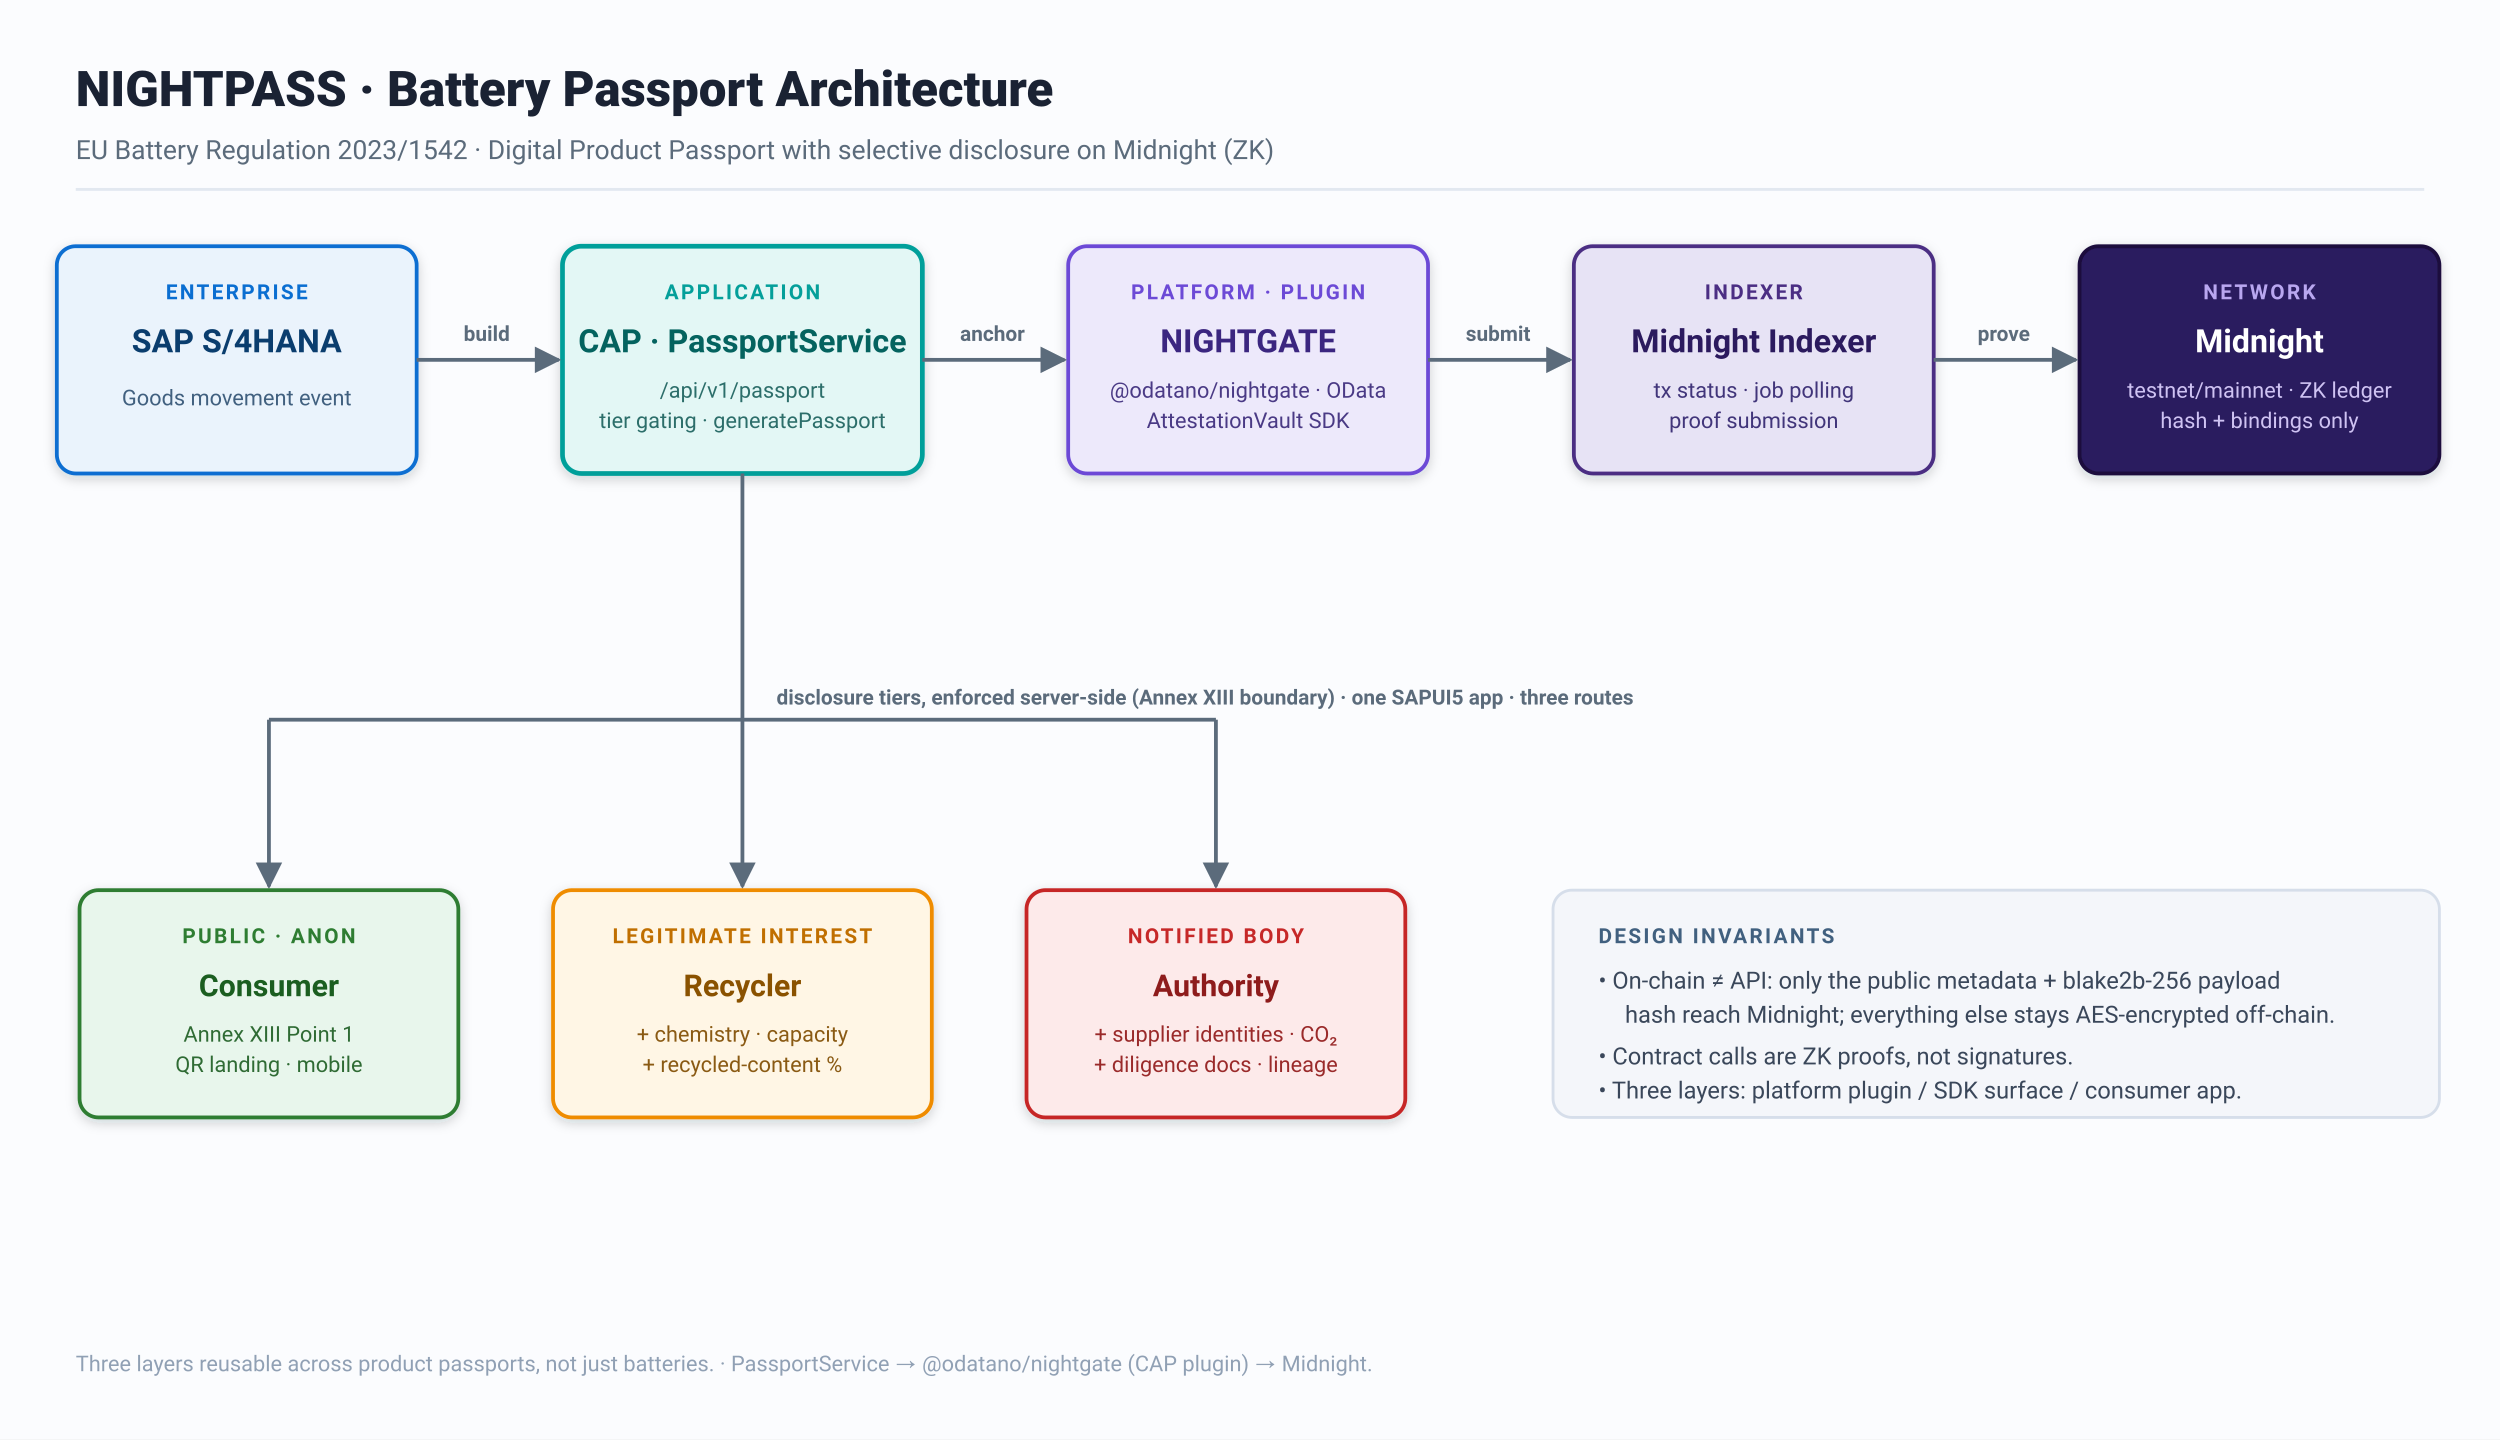
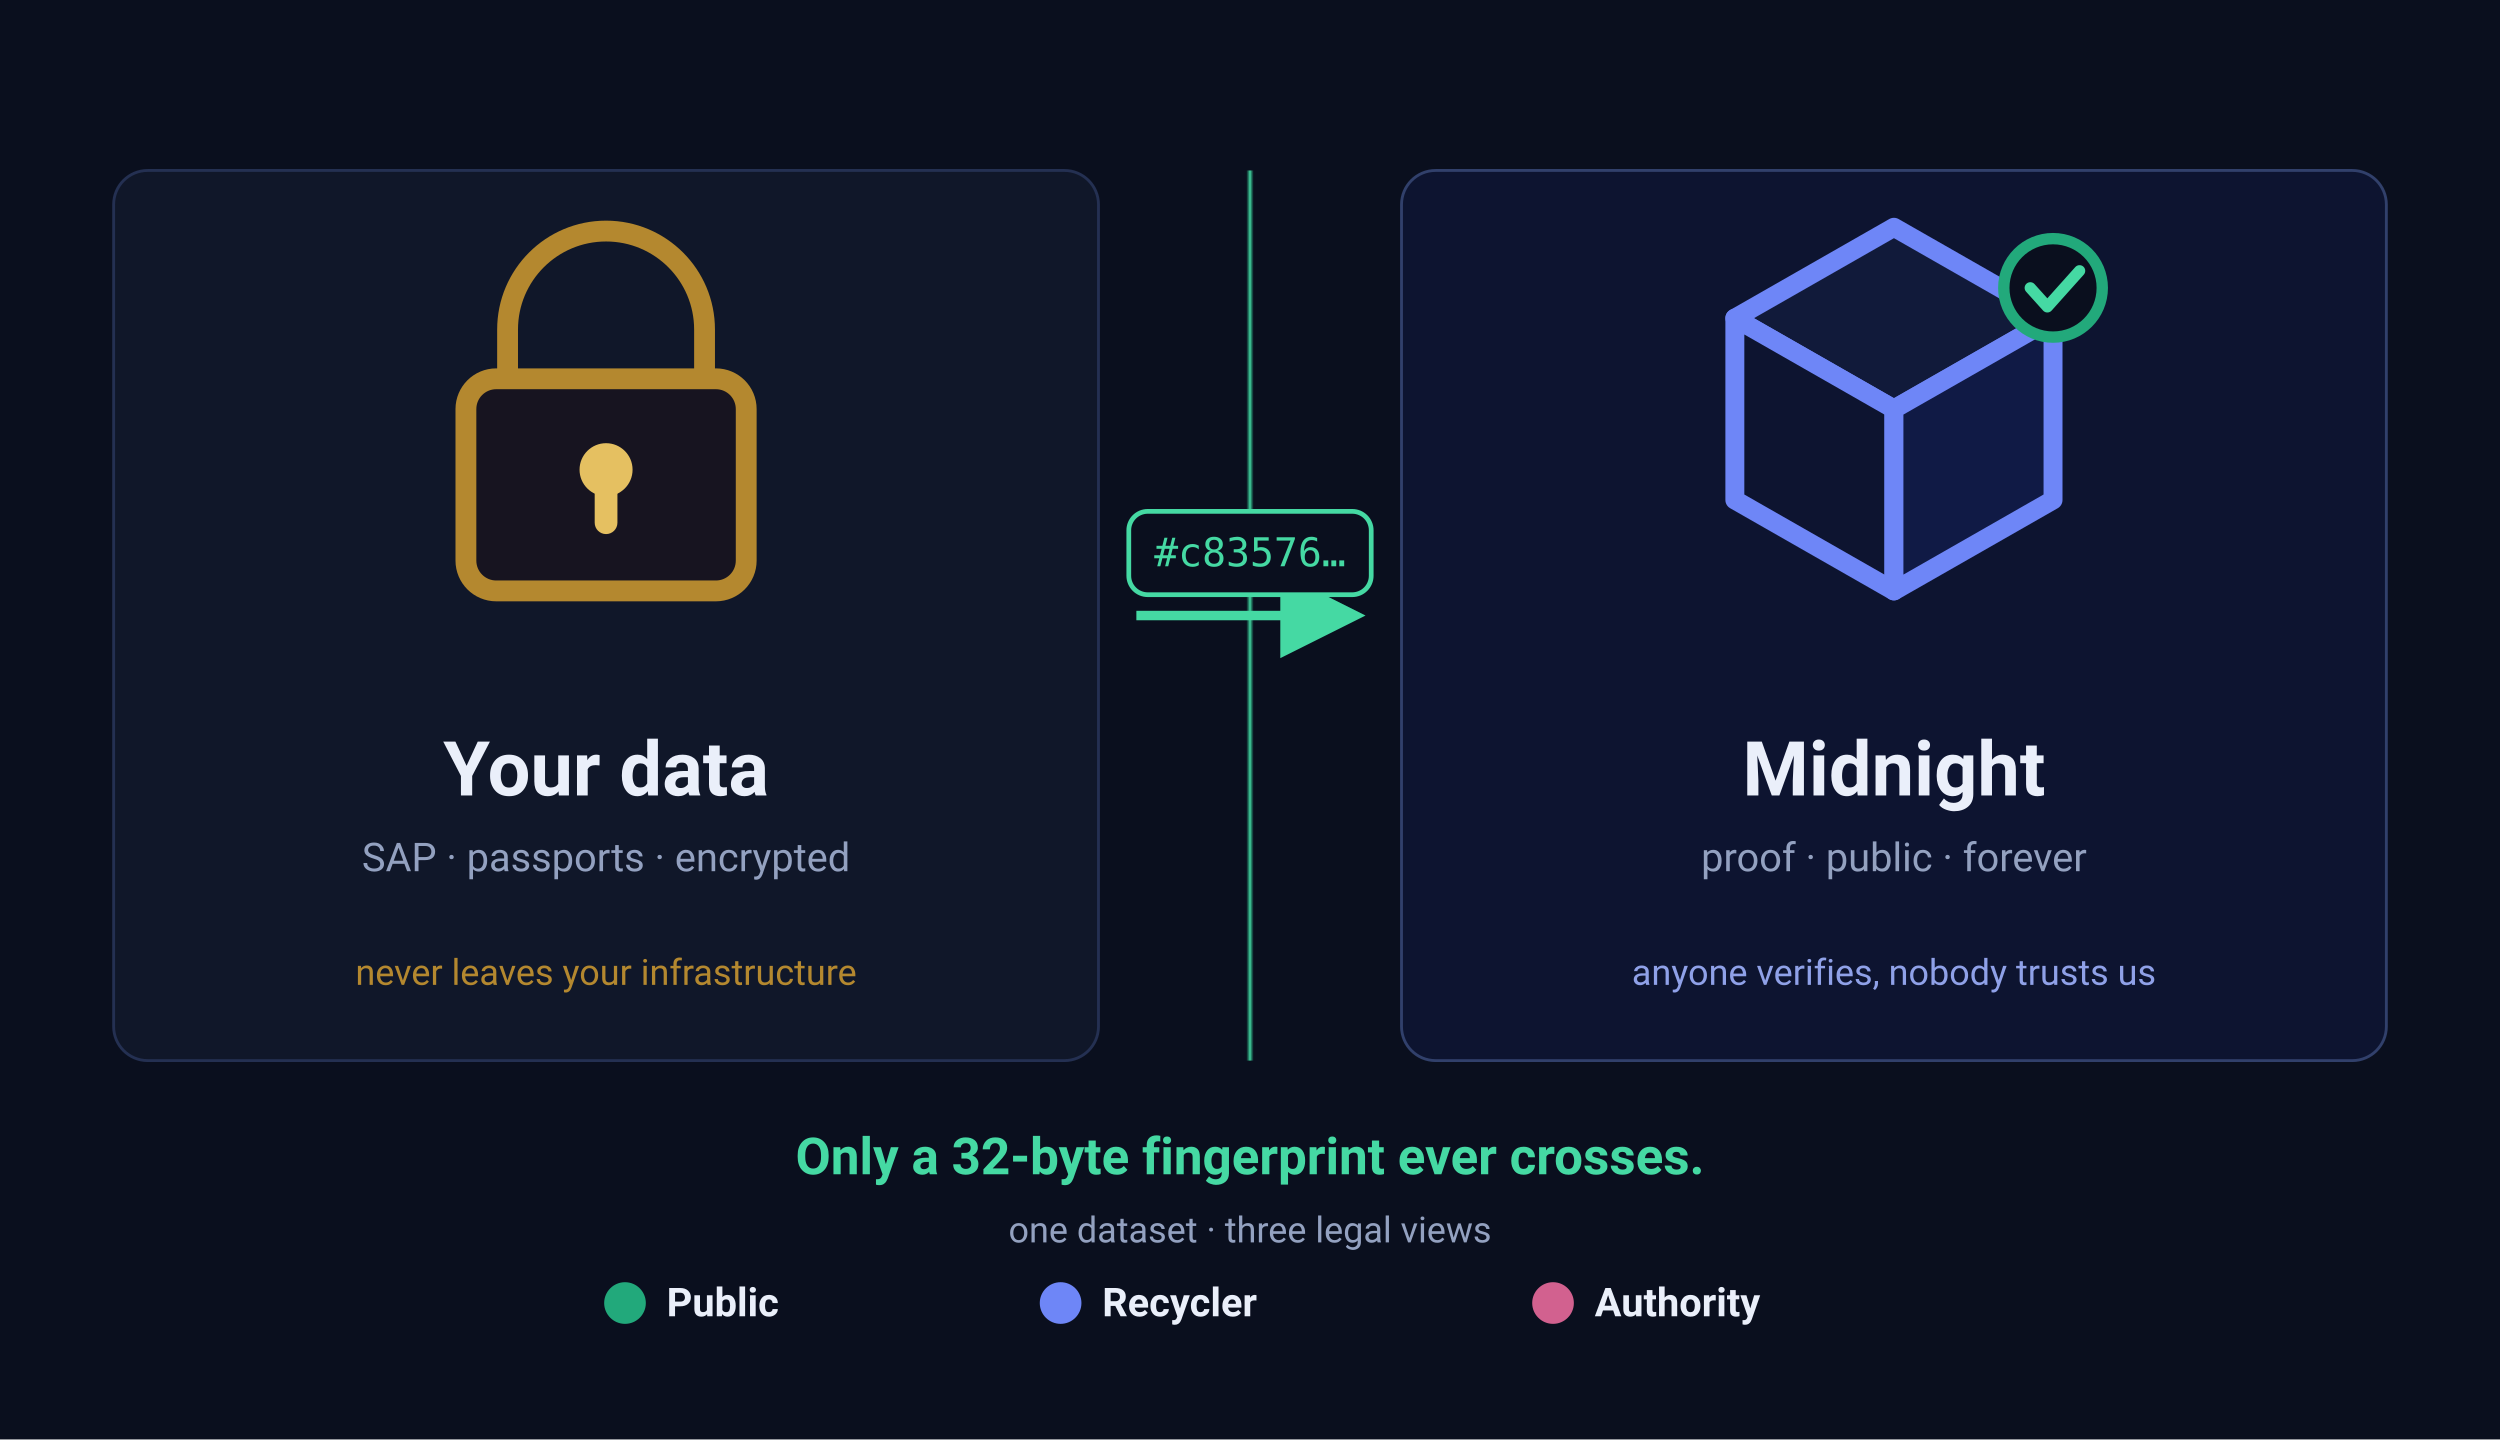
- <svg xmlns="http://www.w3.org/2000/svg" viewBox="0 0 1320 760" font-family="-apple-system, 'Segoe UI', Roboto, Helvetica, Arial, sans-serif">
+ <svg xmlns="http://www.w3.org/2000/svg" viewBox="0 0 1320 760" font-family="'Segoe UI', -apple-system, Roboto, Helvetica, Arial, sans-serif">
  <defs>
-     <marker id="arrow" viewBox="0 0 10 10" refX="9" refY="5" markerWidth="7" markerHeight="7" orient="auto-start-reverse">
-       <path d="M0 0 L10 5 L0 10 z" fill="#5b6b7b" />
+     <linearGradient id="beam" x1="0" y1="0" x2="1" y2="0">
+       <stop offset="0" stop-color="#22A97B" stop-opacity="0" />
+       <stop offset=".5" stop-color="#45D9A3" />
+       <stop offset="1" stop-color="#22A97B" stop-opacity="0" />
+     </linearGradient>
+     <marker id="parr" viewBox="0 0 10 10" refX="8" refY="5" markerWidth="9" markerHeight="9" orient="auto">
+       <path d="M0 0 L10 5 L0 10 z" fill="#45D9A3" />
    </marker>
-     <filter id="shadow" x="-10%" y="-10%" width="120%" height="130%">
-       <feDropShadow dx="0" dy="2" stdDeviation="3" flood-color="#1a2233" flood-opacity="0.18" />
-     </filter>
-     <style>
-       .layer  { font-size: 11px; letter-spacing: 1.2px; font-weight: 700; }
-       .title  { font-size: 17px; font-weight: 700; }
-       .sub    { font-size: 11.5px; }
-       .uititle{ font-size: 16px; font-weight: 700; }
-       .arrlbl { font-size: 11px; fill: #5b6b7b; font-weight: 600; }
-       .box    { rx: 10; }
-     </style>
  </defs>
-   <rect x="0" y="0" width="1320" height="760" fill="#fbfcfe" />
-   <text x="40" y="56" font-size="26" font-weight="800" fill="#1a2233">NIGHTPASS · Battery Passport Architecture</text>
-   <text x="40" y="84" font-size="14" fill="#5b6b7b">EU Battery Regulation 2023/1542 · Digital Product Passport with selective disclosure on Midnight (ZK)</text>
-   <line x1="40" y1="100" x2="1280" y2="100" stroke="#e2e8f0" stroke-width="1.5" />
-   <rect class="box" x="30" y="130" width="190" height="120" rx="10" fill="#eaf3fc" stroke="#0a6ed1" stroke-width="2" filter="url(#shadow)" />
-   <text x="125" y="158" text-anchor="middle" class="layer" fill="#0a6ed1">ENTERPRISE</text>
-   <text x="125" y="186" text-anchor="middle" class="title" fill="#0a3d6e">SAP S/4HANA</text>
-   <text x="125" y="214" text-anchor="middle" class="sub" fill="#41607f">Goods movement event</text>
-   <rect class="box" x="297" y="130" width="190" height="120" rx="10" fill="#e3f7f5" stroke="#049f9a" stroke-width="2.5" filter="url(#shadow)" />
-   <text x="392" y="158" text-anchor="middle" class="layer" fill="#049f9a">APPLICATION</text>
-   <text x="392" y="186" text-anchor="middle" class="title" fill="#04635f">CAP · PassportService</text>
-   <text x="392" y="210" text-anchor="middle" class="sub" fill="#2c6e6a">/api/v1/passport</text>
-   <text x="392" y="226" text-anchor="middle" class="sub" fill="#2c6e6a">tier gating · generatePassport</text>
-   <rect class="box" x="564" y="130" width="190" height="120" rx="10" fill="#ede9fb" stroke="#6c4ad6" stroke-width="2" filter="url(#shadow)" />
-   <text x="659" y="158" text-anchor="middle" class="layer" fill="#6c4ad6">PLATFORM · PLUGIN</text>
-   <text x="659" y="186" text-anchor="middle" class="title" fill="#3b2680">NIGHTGATE</text>
-   <text x="659" y="210" text-anchor="middle" class="sub" fill="#4a3a85">@odatano/nightgate · OData</text>
-   <text x="659" y="226" text-anchor="middle" class="sub" fill="#4a3a85">AttestationVault SDK</text>
-   <rect class="box" x="831" y="130" width="190" height="120" rx="10" fill="#e7e3f5" stroke="#4b2e83" stroke-width="2" filter="url(#shadow)" />
-   <text x="926" y="158" text-anchor="middle" class="layer" fill="#4b2e83">INDEXER</text>
-   <text x="926" y="186" text-anchor="middle" class="title" fill="#2b1a5e">Midnight Indexer</text>
-   <text x="926" y="210" text-anchor="middle" class="sub" fill="#41357a">tx status · job polling</text>
-   <text x="926" y="226" text-anchor="middle" class="sub" fill="#41357a">proof submission</text>
-   <rect class="box" x="1098" y="130" width="190" height="120" rx="10" fill="#2b1a5e" stroke="#1a0f3d" stroke-width="2" filter="url(#shadow)" />
-   <text x="1193" y="158" text-anchor="middle" class="layer" fill="#b9a7f0">NETWORK</text>
-   <text x="1193" y="186" text-anchor="middle" class="title" fill="#ffffff">Midnight</text>
-   <text x="1193" y="210" text-anchor="middle" class="sub" fill="#cfc3f3">testnet/mainnet · ZK ledger</text>
-   <text x="1193" y="226" text-anchor="middle" class="sub" fill="#cfc3f3">hash + bindings only</text>
-   <line x1="220" y1="190" x2="295" y2="190" stroke="#5b6b7b" stroke-width="2" marker-end="url(#arrow)" />
-   <line x1="487" y1="190" x2="562" y2="190" stroke="#5b6b7b" stroke-width="2" marker-end="url(#arrow)" />
-   <line x1="754" y1="190" x2="829" y2="190" stroke="#5b6b7b" stroke-width="2" marker-end="url(#arrow)" />
-   <line x1="1021" y1="190" x2="1096" y2="190" stroke="#5b6b7b" stroke-width="2" marker-end="url(#arrow)" />
-   <text x="257" y="180" text-anchor="middle" class="arrlbl">build</text>
-   <text x="524" y="180" text-anchor="middle" class="arrlbl">anchor</text>
-   <text x="791" y="180" text-anchor="middle" class="arrlbl">submit</text>
-   <text x="1058" y="180" text-anchor="middle" class="arrlbl">prove</text>
-   <path d="M392 250 L392 380" stroke="#5b6b7b" stroke-width="2" fill="none" />
-   <path d="M142 380 L642 380" stroke="#5b6b7b" stroke-width="2" fill="none" />
-   <path d="M142 380 L142 468" stroke="#5b6b7b" stroke-width="2" fill="none" marker-end="url(#arrow)" />
-   <path d="M392 380 L392 468" stroke="#5b6b7b" stroke-width="2" fill="none" marker-end="url(#arrow)" />
-   <path d="M642 380 L642 468" stroke="#5b6b7b" stroke-width="2" fill="none" marker-end="url(#arrow)" />
-   <text x="410" y="372" class="arrlbl">disclosure tiers, enforced server-side (Annex XIII boundary) · one SAPUI5 app · three routes</text>
-   <rect class="box" x="42" y="470" width="200" height="120" rx="10" fill="#e8f6ec" stroke="#2e7d32" stroke-width="2" filter="url(#shadow)" />
-   <text x="142" y="498" text-anchor="middle" class="layer" fill="#2e7d32">PUBLIC · ANON</text>
-   <text x="142" y="526" text-anchor="middle" class="uititle" fill="#1b5e20">Consumer</text>
-   <text x="142" y="550" text-anchor="middle" class="sub" fill="#2f6b34">Annex XIII Point 1</text>
-   <text x="142" y="566" text-anchor="middle" class="sub" fill="#2f6b34">QR landing · mobile</text>
-   <rect class="box" x="292" y="470" width="200" height="120" rx="10" fill="#fff6e5" stroke="#ef8c00" stroke-width="2" filter="url(#shadow)" />
-   <text x="392" y="498" text-anchor="middle" class="layer" fill="#c06f00">LEGITIMATE INTEREST</text>
-   <text x="392" y="526" text-anchor="middle" class="uititle" fill="#8a5200">Recycler</text>
-   <text x="392" y="550" text-anchor="middle" class="sub" fill="#8a5a13">+ chemistry · capacity</text>
-   <text x="392" y="566" text-anchor="middle" class="sub" fill="#8a5a13">+ recycled-content %</text>
-   <rect class="box" x="542" y="470" width="200" height="120" rx="10" fill="#fdeaea" stroke="#c62828" stroke-width="2" filter="url(#shadow)" />
-   <text x="642" y="498" text-anchor="middle" class="layer" fill="#c62828">NOTIFIED BODY</text>
-   <text x="642" y="526" text-anchor="middle" class="uititle" fill="#8e1c1c">Authority</text>
-   <text x="642" y="550" text-anchor="middle" class="sub" fill="#9a2a2a">+ supplier identities · CO₂</text>
-   <text x="642" y="566" text-anchor="middle" class="sub" fill="#9a2a2a">+ diligence docs · lineage</text>
-   <rect x="820" y="470" width="468" height="120" rx="10" fill="#f4f6fa" stroke="#d6deea" stroke-width="1.5" />
-   <text x="844" y="498" class="layer" fill="#41607f">DESIGN INVARIANTS</text>
-   <text x="844" y="522" font-size="12.5" fill="#3a475a">• On-chain ≠ API: only the public metadata + blake2b-256 payload</text>
-   <text x="858" y="540" font-size="12.5" fill="#3a475a">hash reach Midnight; everything else stays AES-encrypted off-chain.</text>
-   <text x="844" y="562" font-size="12.5" fill="#3a475a">• Contract calls are ZK proofs, not signatures.</text>
-   <text x="844" y="580" font-size="12.5" fill="#3a475a">• Three layers: platform plugin / SDK surface / consumer app.</text>
-   <text x="40" y="724" font-size="11.5" fill="#90a0b4">Three layers reusable across product passports, not just batteries.  ·  PassportService → @odatano/nightgate (CAP plugin) → Midnight.</text>
+   <rect x="0" y="0" width="1320" height="760" fill="#0A0F1E" />
+   <rect x="60" y="90" width="520" height="470" rx="18" fill="#101729" stroke="#243052" stroke-width="1.5" />
+   <g transform="translate(320 200)">
+     <path d="M -52 0 v -26 a 52 52 0 0 1 104 0 v 26" fill="none" stroke="#B4882F" stroke-width="11" stroke-linecap="round" />
+     <rect x="-74" y="0" width="148" height="112" rx="16" fill="#171420" stroke="#B4882F" stroke-width="11" />
+     <circle cx="0" cy="48" r="14" fill="#E5C061" />
+     <rect x="-6" y="48" width="12" height="34" rx="6" fill="#E5C061" />
+   </g>
+   <text x="320" y="420" font-size="40" font-weight="700" fill="#EAEFFA" text-anchor="middle">Your data</text>
+   <text x="320" y="460" font-size="21" fill="#93A1C0" text-anchor="middle">SAP · passports · encrypted</text>
+   <text x="320" y="520" font-size="19" fill="#B4882F" text-anchor="middle">never leaves your infrastructure</text>
+   <rect x="658" y="90" width="4" height="470" fill="url(#beam)" />
+   <line x1="600" y1="325" x2="712" y2="325" stroke="#45D9A3" stroke-width="5" marker-end="url(#parr)" />
+   <rect x="596" y="270" width="128" height="44" rx="10" fill="#0A0F1E" stroke="#45D9A3" stroke-width="2.5" />
+   <text x="660" y="299" font-size="21" fill="#45D9A3" text-anchor="middle" font-family="Consolas, monospace">#c83576…</text>
+   <text x="660" y="620" font-size="27" font-weight="600" fill="#45D9A3" text-anchor="middle">Only a 32-byte fingerprint ever crosses.</text>
+   <rect x="740" y="90" width="520" height="470" rx="18" fill="#0D1430" stroke="#31406B" stroke-width="1.5" />
+   <g stroke="#6E86F7" stroke-width="10" stroke-linejoin="round">
+     <polygon points="1000,120 1084,168 1000,216 916,168" fill="#111A3A" />
+     <polygon points="916,168 1000,216 1000,312 916,264" fill="#0D1430" />
+     <polygon points="1084,168 1000,216 1000,312 1084,264" fill="#101a45" />
+   </g>
+   <circle cx="1084" cy="152" r="26" fill="#0A0F1E" stroke="#22A97B" stroke-width="6" />
+   <path d="M 1072 152 l 9 10 l 17 -19" fill="none" stroke="#45D9A3" stroke-width="6" stroke-linecap="round" stroke-linejoin="round" />
+   <text x="1000" y="420" font-size="40" font-weight="700" fill="#EAEFFA" text-anchor="middle">Midnight</text>
+   <text x="1000" y="460" font-size="21" fill="#93A1C0" text-anchor="middle">proof · public · forever</text>
+   <text x="1000" y="520" font-size="19" fill="#8FA1E8" text-anchor="middle">anyone verifies, nobody trusts us</text>
+   <g font-size="21" font-weight="600" fill="#EAEFFA">
+     <circle cx="330" cy="688" r="11" fill="#22A97B" />
+     <text x="352" y="695">Public</text>
+     <circle cx="560" cy="688" r="11" fill="#6E86F7" />
+     <text x="582" y="695">Recycler</text>
+     <circle cx="820" cy="688" r="11" fill="#D2618F" />
+     <text x="842" y="695">Authority</text>
+   </g>
+   <text x="660" y="656" font-size="19" fill="#93A1C0" text-anchor="middle">one dataset · three legal views</text>
</svg>
